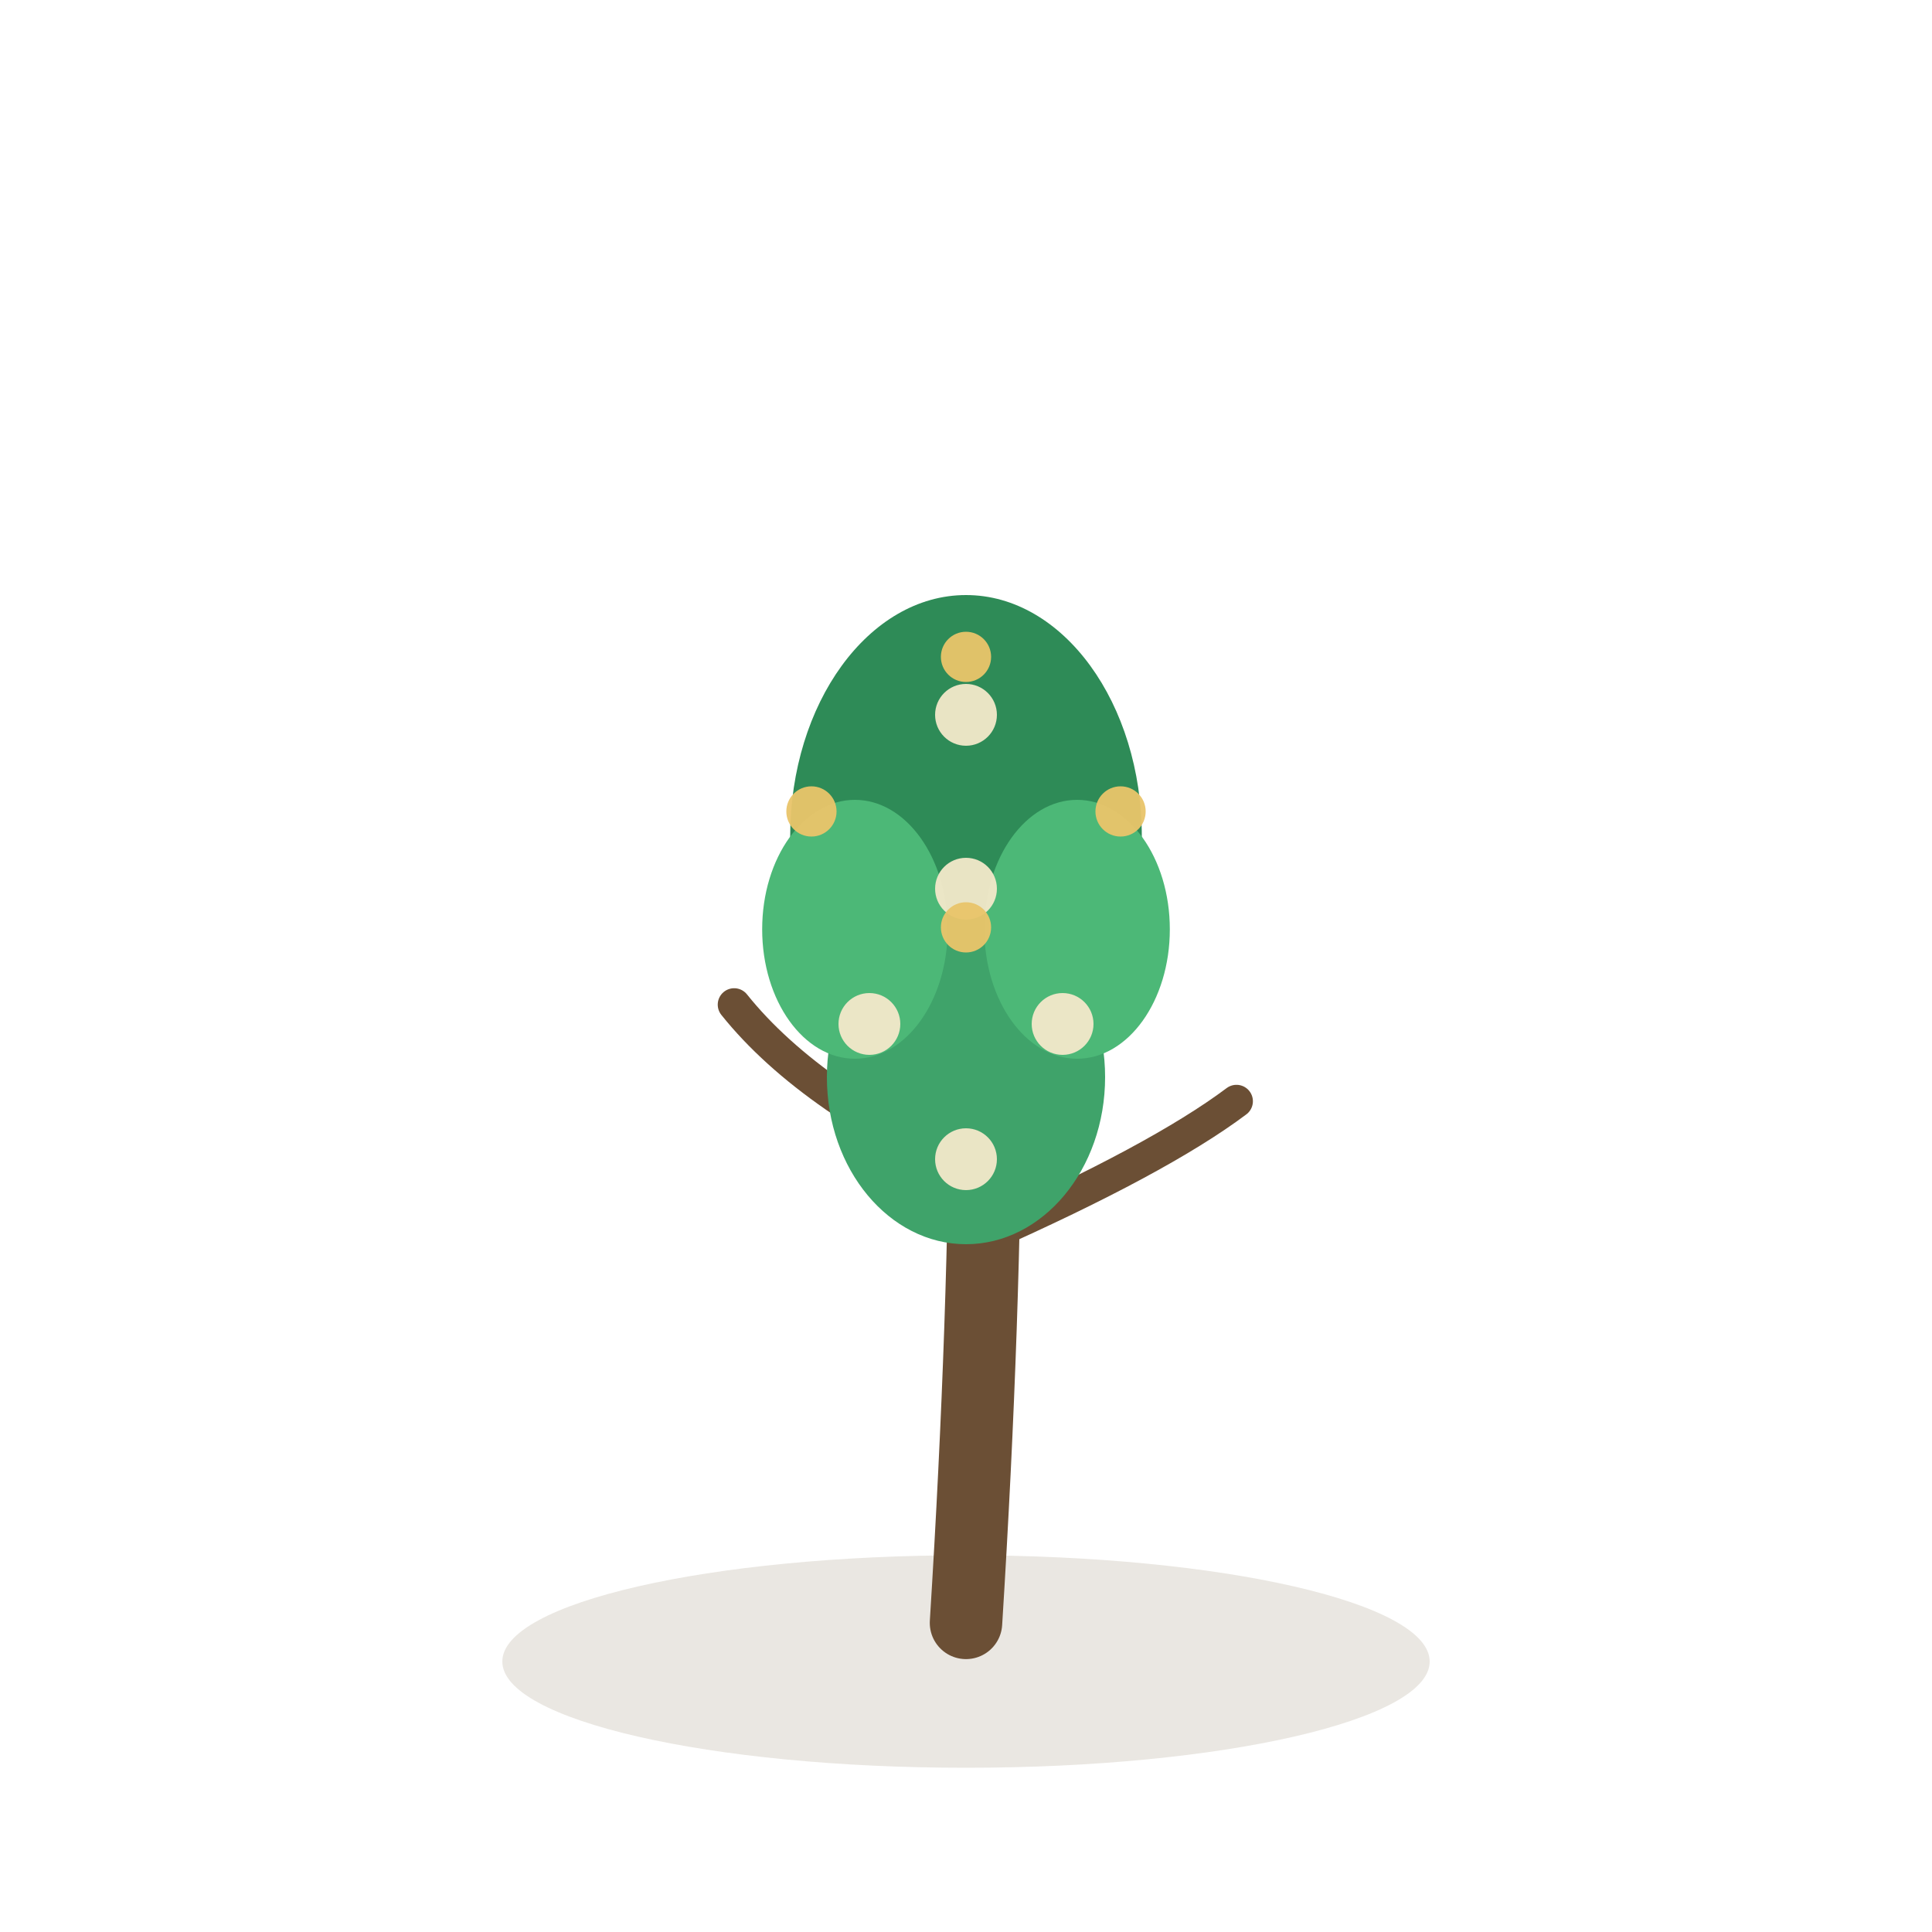
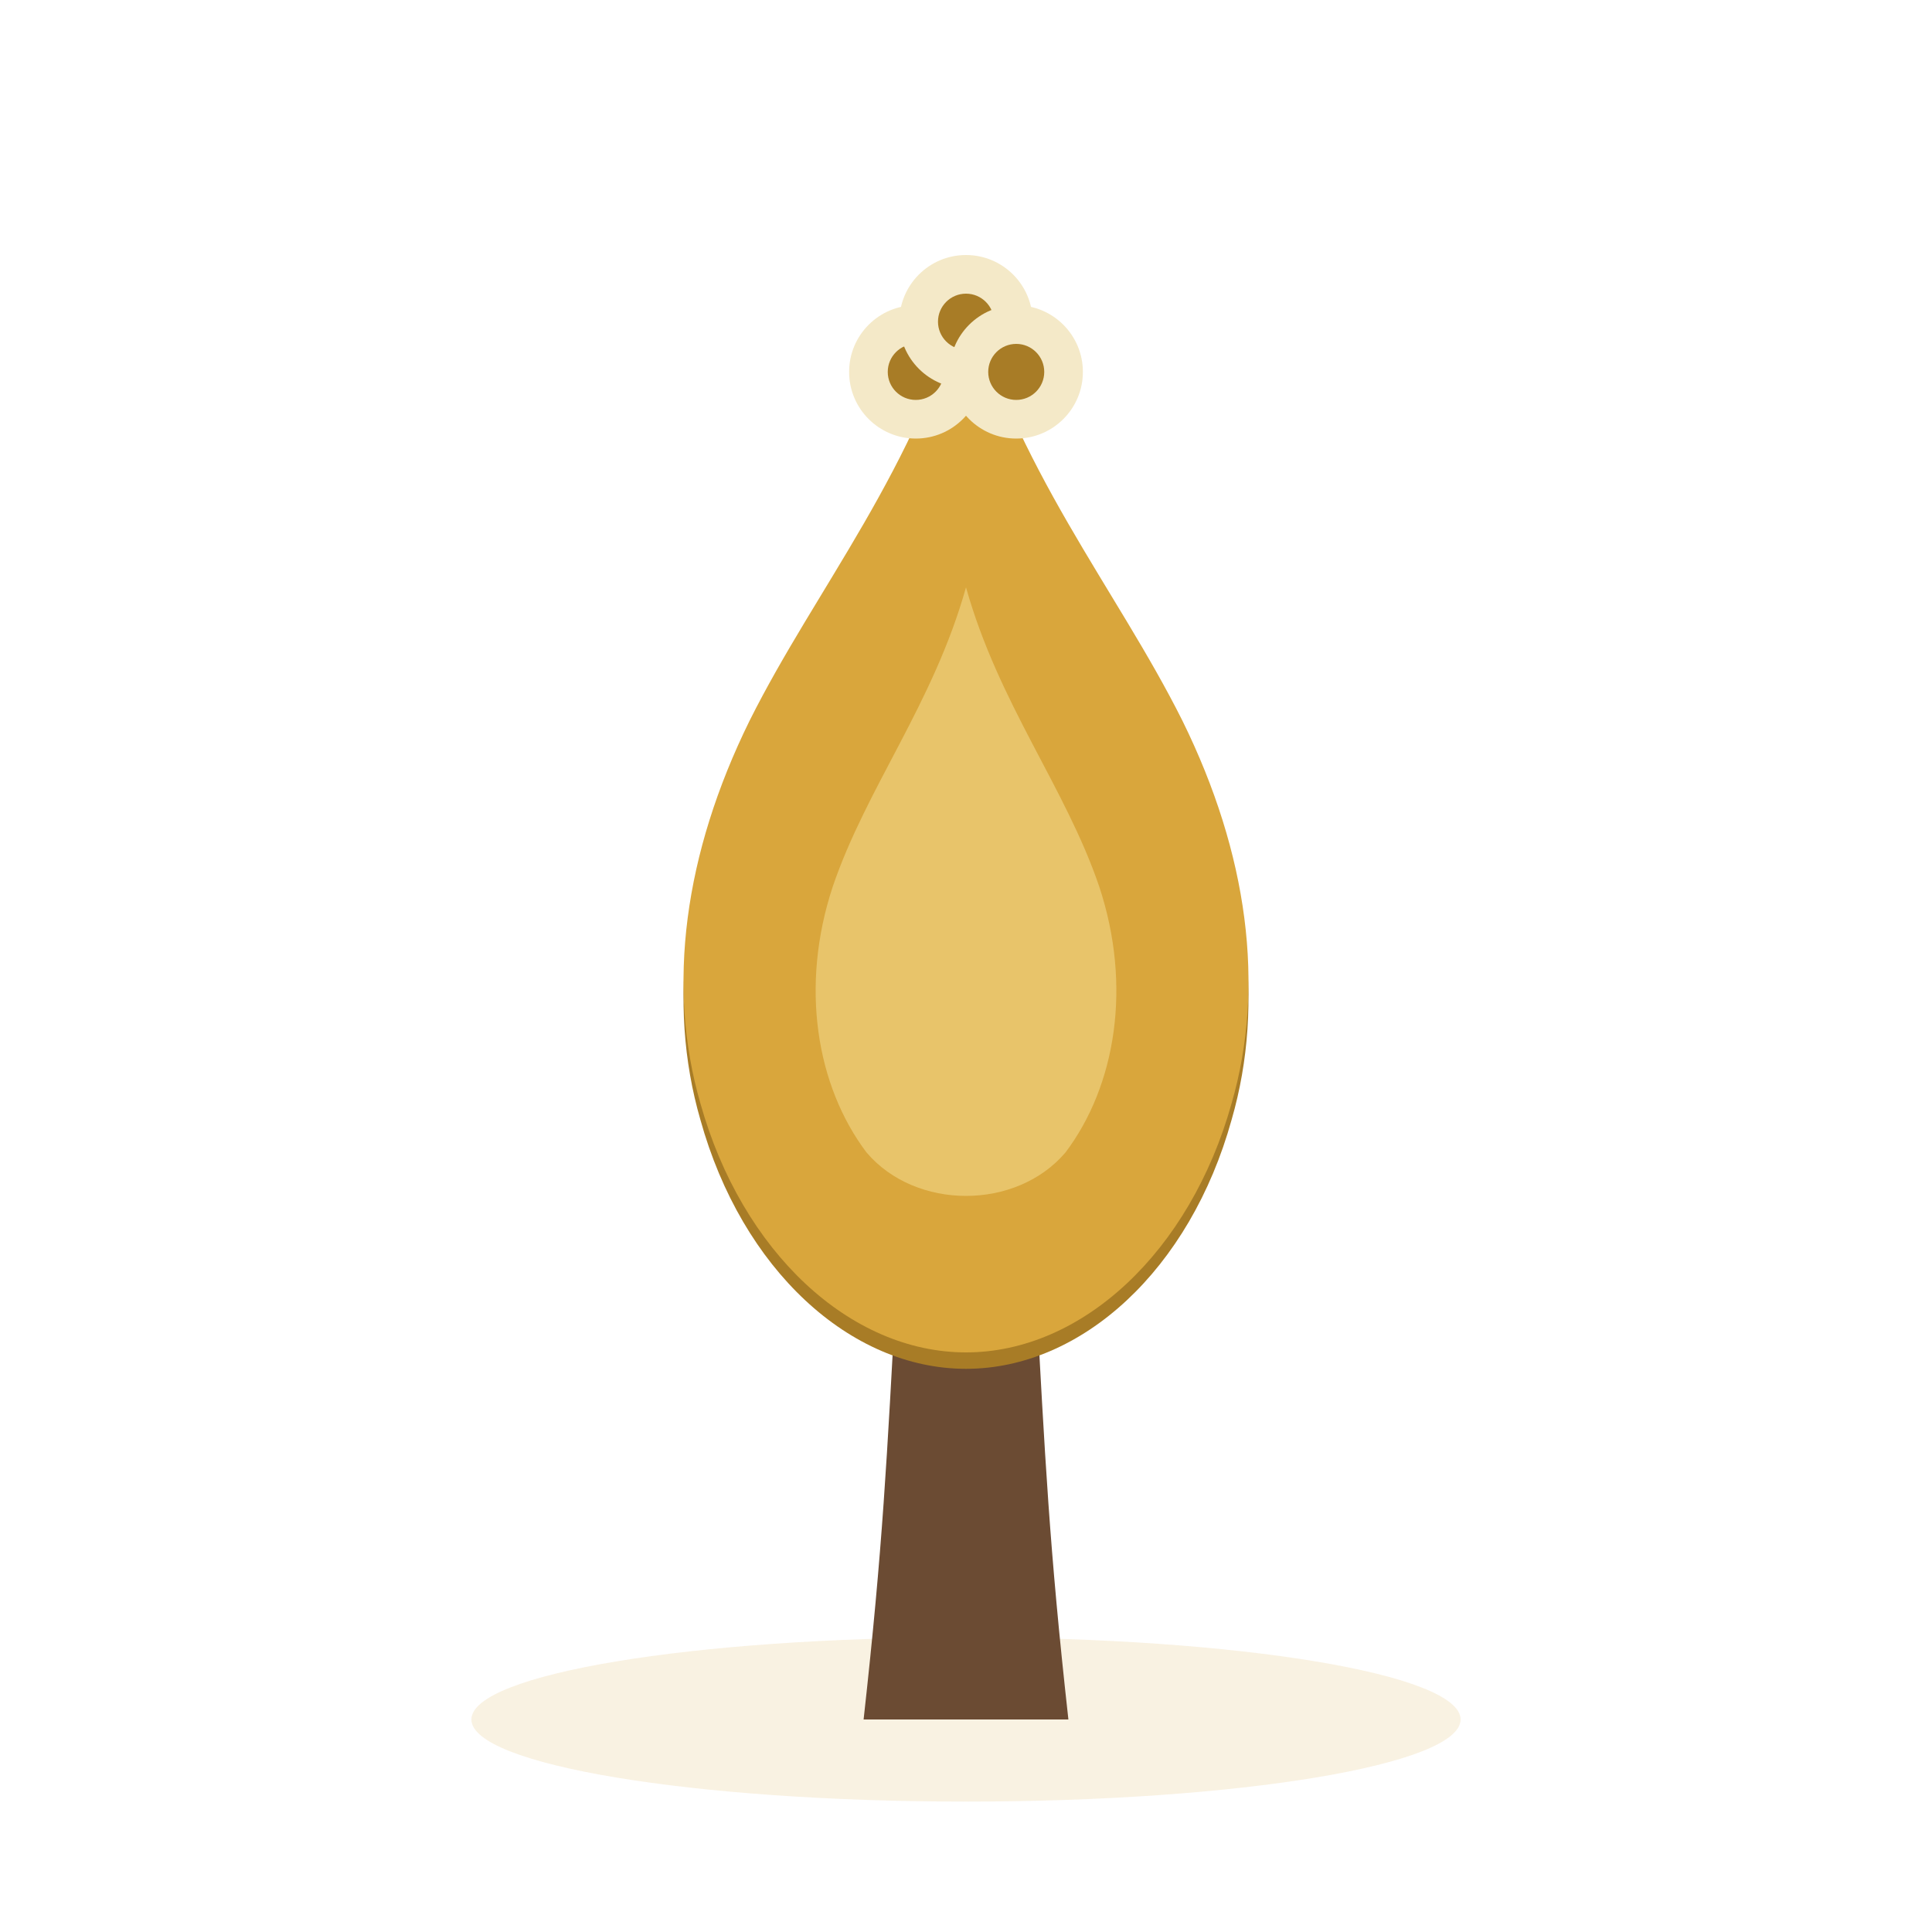
- <svg xmlns="http://www.w3.org/2000/svg" viewBox="0 0 200 200">
-   <ellipse cx="100" cy="172" rx="48" ry="11" fill="#8C7B5E" opacity="0.18" />
-   <path d="M100 168 Q102 136 102 110" stroke="#6B4F35" stroke-width="7.5" fill="none" stroke-linecap="round" />
-   <path d="M102 122 q-18 -8 -26 -18" stroke="#6B4F35" stroke-width="3.4" fill="none" stroke-linecap="round" />
-   <path d="M102 128 q18 -8 26 -14" stroke="#6B4F35" stroke-width="3.4" fill="none" stroke-linecap="round" />
-   <ellipse cx="100.0" cy="86.6" rx="18.2" ry="25.0" fill="#2E8B57" />
-   <ellipse cx="100.0" cy="111.5" rx="14.4" ry="17.3" fill="#3FA36A" />
-   <ellipse cx="88.5" cy="96.2" rx="9.6" ry="13.4" fill="#4CB877" />
-   <ellipse cx="111.5" cy="96.2" rx="9.6" ry="13.4" fill="#4CB877" />
-   <circle cx="100" cy="74" r="3.2" fill="#F2E8C9" opacity="0.95" />
-   <circle cx="100" cy="92" r="3.2" fill="#F2E8C9" opacity="0.95" />
-   <circle cx="90" cy="106" r="3.2" fill="#F2E8C9" opacity="0.95" />
-   <circle cx="110" cy="106" r="3.2" fill="#F2E8C9" opacity="0.95" />
-   <circle cx="100" cy="120" r="3.2" fill="#F2E8C9" opacity="0.95" />
-   <circle cx="100" cy="68" r="2.6" fill="#E9C46A" opacity="0.95" />
-   <circle cx="84" cy="84" r="2.6" fill="#E9C46A" opacity="0.95" />
-   <circle cx="116" cy="84" r="2.6" fill="#E9C46A" opacity="0.95" />
-   <circle cx="100" cy="96" r="2.6" fill="#E9C46A" opacity="0.95" />
+ <svg xmlns="http://www.w3.org/2000/svg" viewBox="0 0 200 200" width="200" height="200" role="img" aria-label="energy tree, bloom stage">
+   <ellipse cx="100" cy="178" rx="51.2" ry="8.5" fill="#D9A63C" opacity="0.15" />
+   <path d="M 89.4 178 C 91.4 160 91.8 151.1 92.8 133.1 L 107.2 133.1 C 108.2 151.1 108.6 160 110.6 178 Z" fill="#6B4B33" />
+   <path d="M 100 31.6 C 105.2 50.5 115.5 62.6 122.4 76.3 C 129.2 90.1 131 103.8 127.5 115.9 C 123.2 131.4 112 141.7 100 141.7 C 88 141.7 76.8 131.4 72.5 115.9 C 69 103.8 70.8 90.1 77.6 76.3 C 84.5 62.6 94.8 50.5 100 31.6 Z" fill="#A87C26" />
+   <path d="M 100 29.9 C 105.2 48.8 115.5 60.8 122.4 74.6 C 129.2 88.4 131 102.1 127.5 114.2 C 123.2 129.6 112 140 100 140 C 88 140 76.8 129.6 72.5 114.2 C 69 102.1 70.8 88.4 77.6 74.6 C 84.5 60.8 94.8 48.8 100 29.9 Z" fill="#D9A63C" />
+   <path d="M 100 60.8 C 103.4 72.9 110.3 81.5 113.8 91.8 C 117.2 102.1 115.5 112.4 110.3 119.3 C 105.2 125.3 94.8 125.3 89.7 119.3 C 84.5 112.4 82.8 102.1 86.2 91.8 C 89.7 81.5 96.6 72.9 100 60.8 Z" fill="#E8C46A" />
+   <circle cx="94.8" cy="38.5" r="6.9" fill="#F4E9C8" />
+   <circle cx="94.8" cy="38.5" r="2.9" fill="#A87C26" />
+   <circle cx="100" cy="33.3" r="6.9" fill="#F4E9C8" />
+   <circle cx="100" cy="33.3" r="2.9" fill="#A87C26" />
+   <circle cx="105.2" cy="38.5" r="6.9" fill="#F4E9C8" />
+   <circle cx="105.2" cy="38.5" r="2.9" fill="#A87C26" />
</svg>
